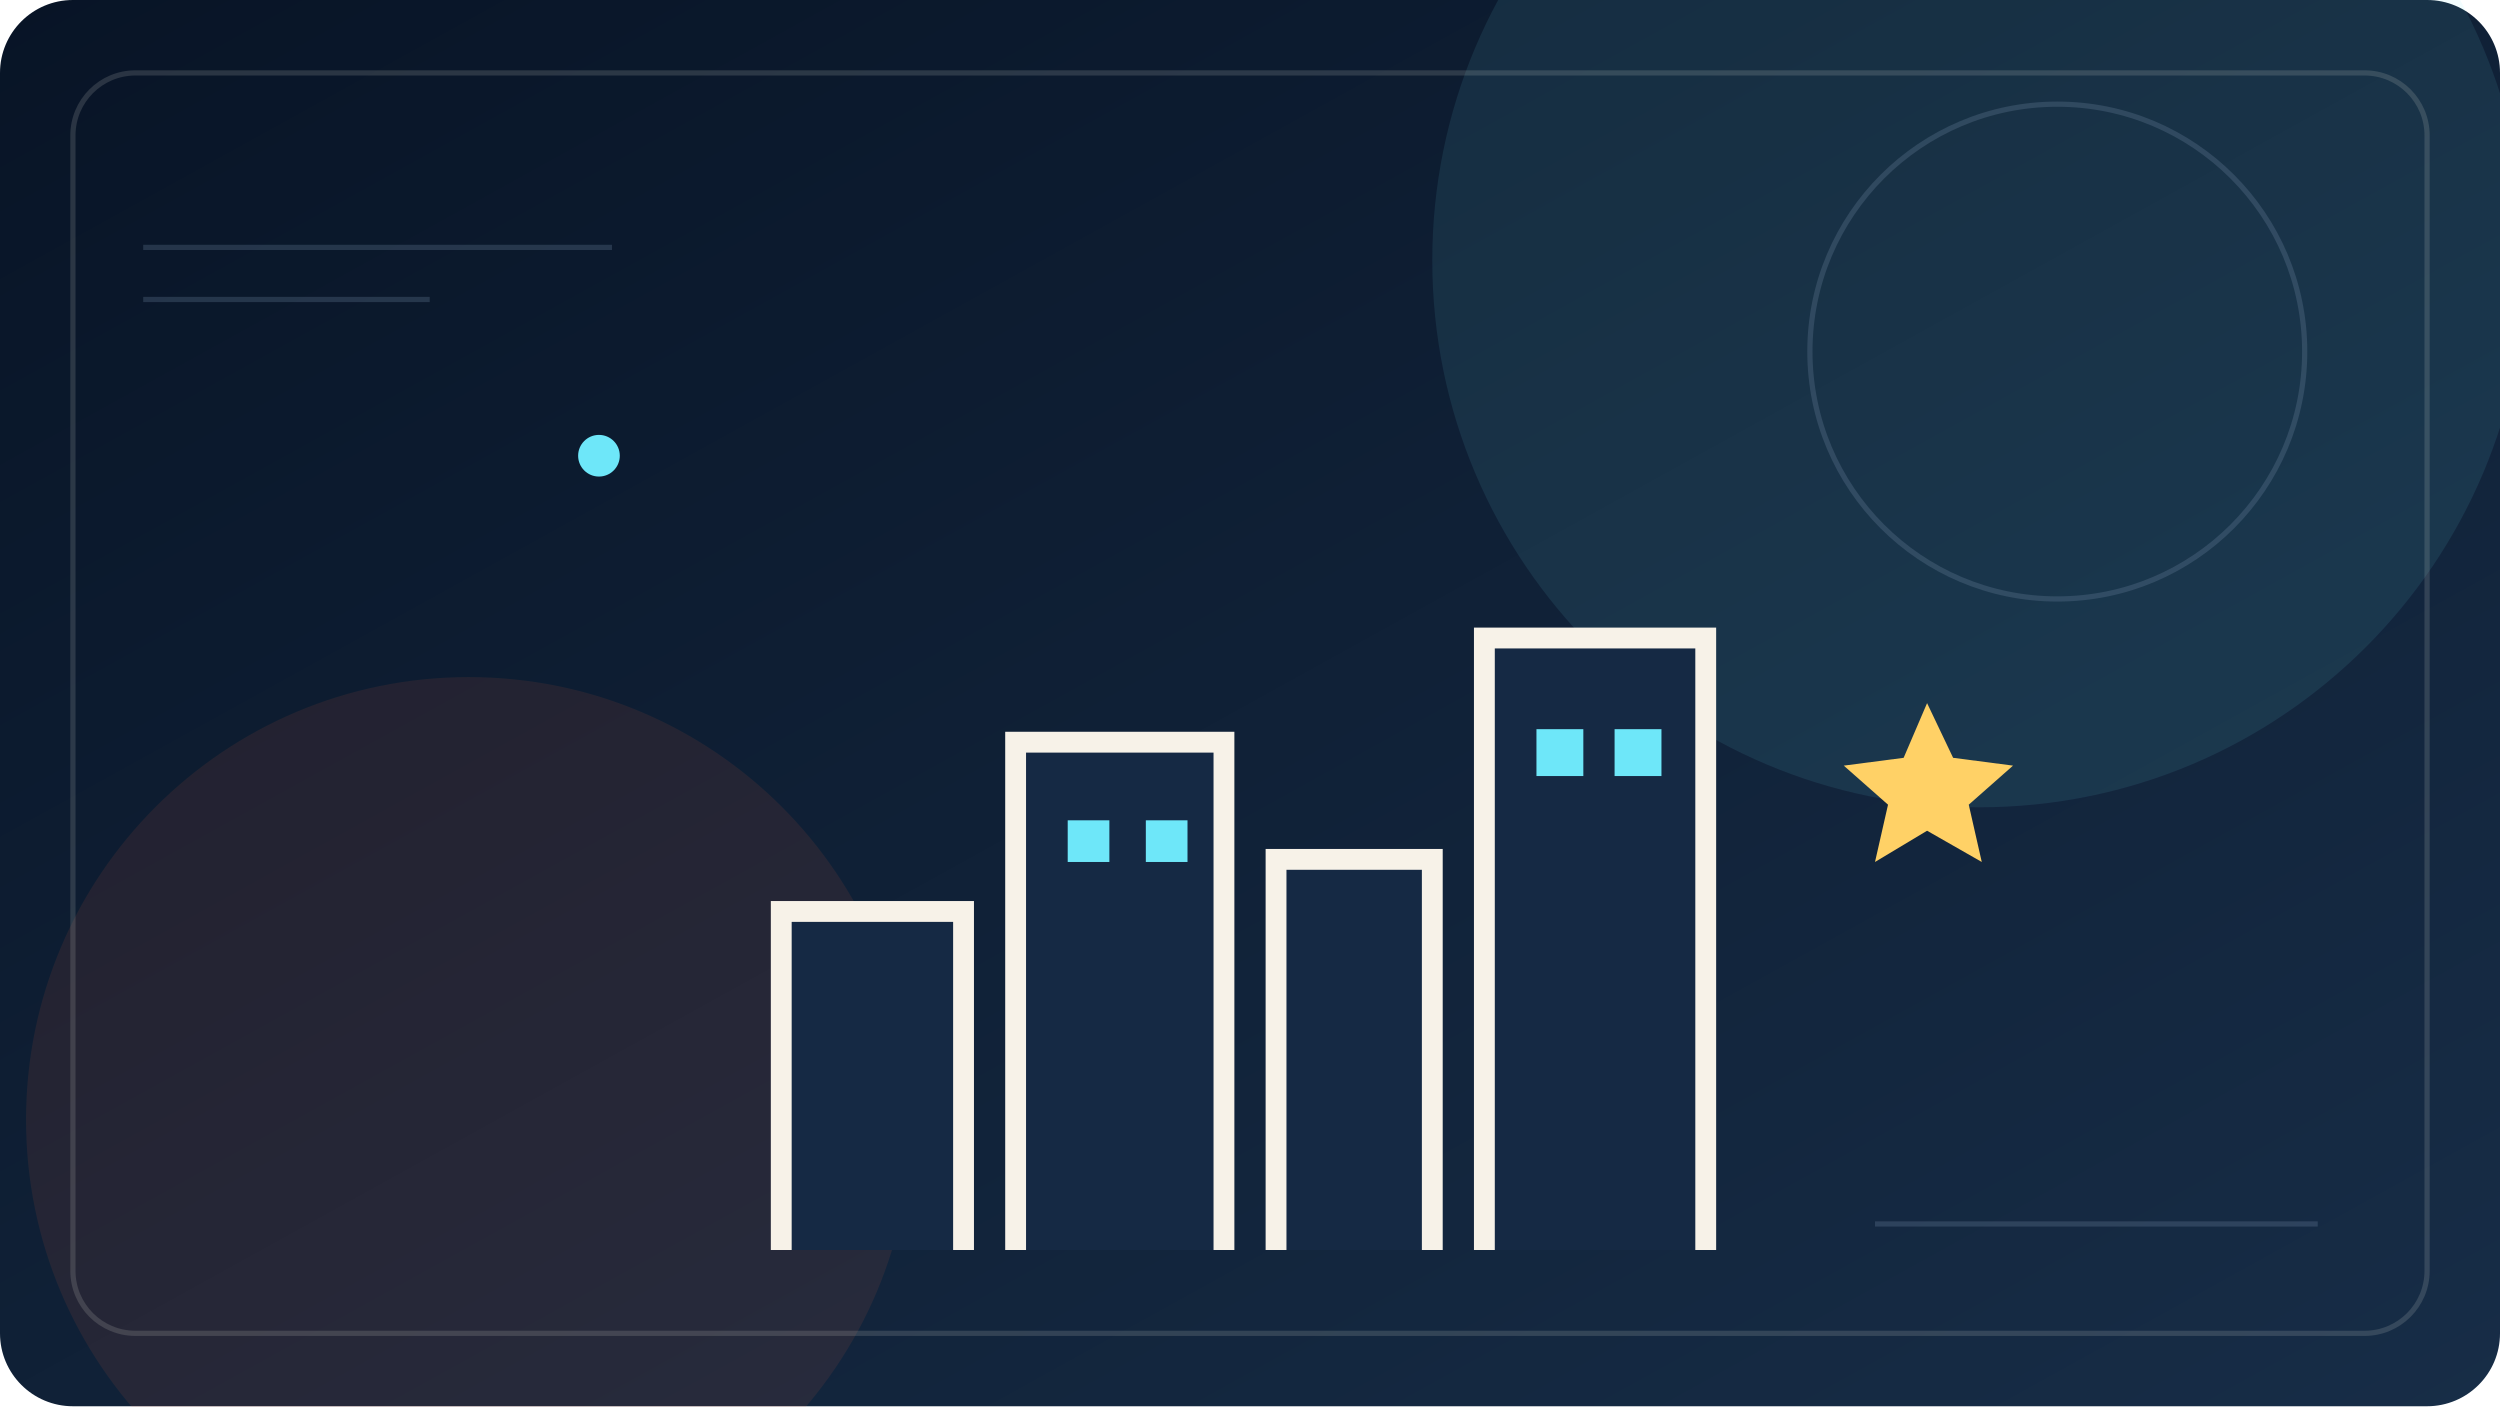
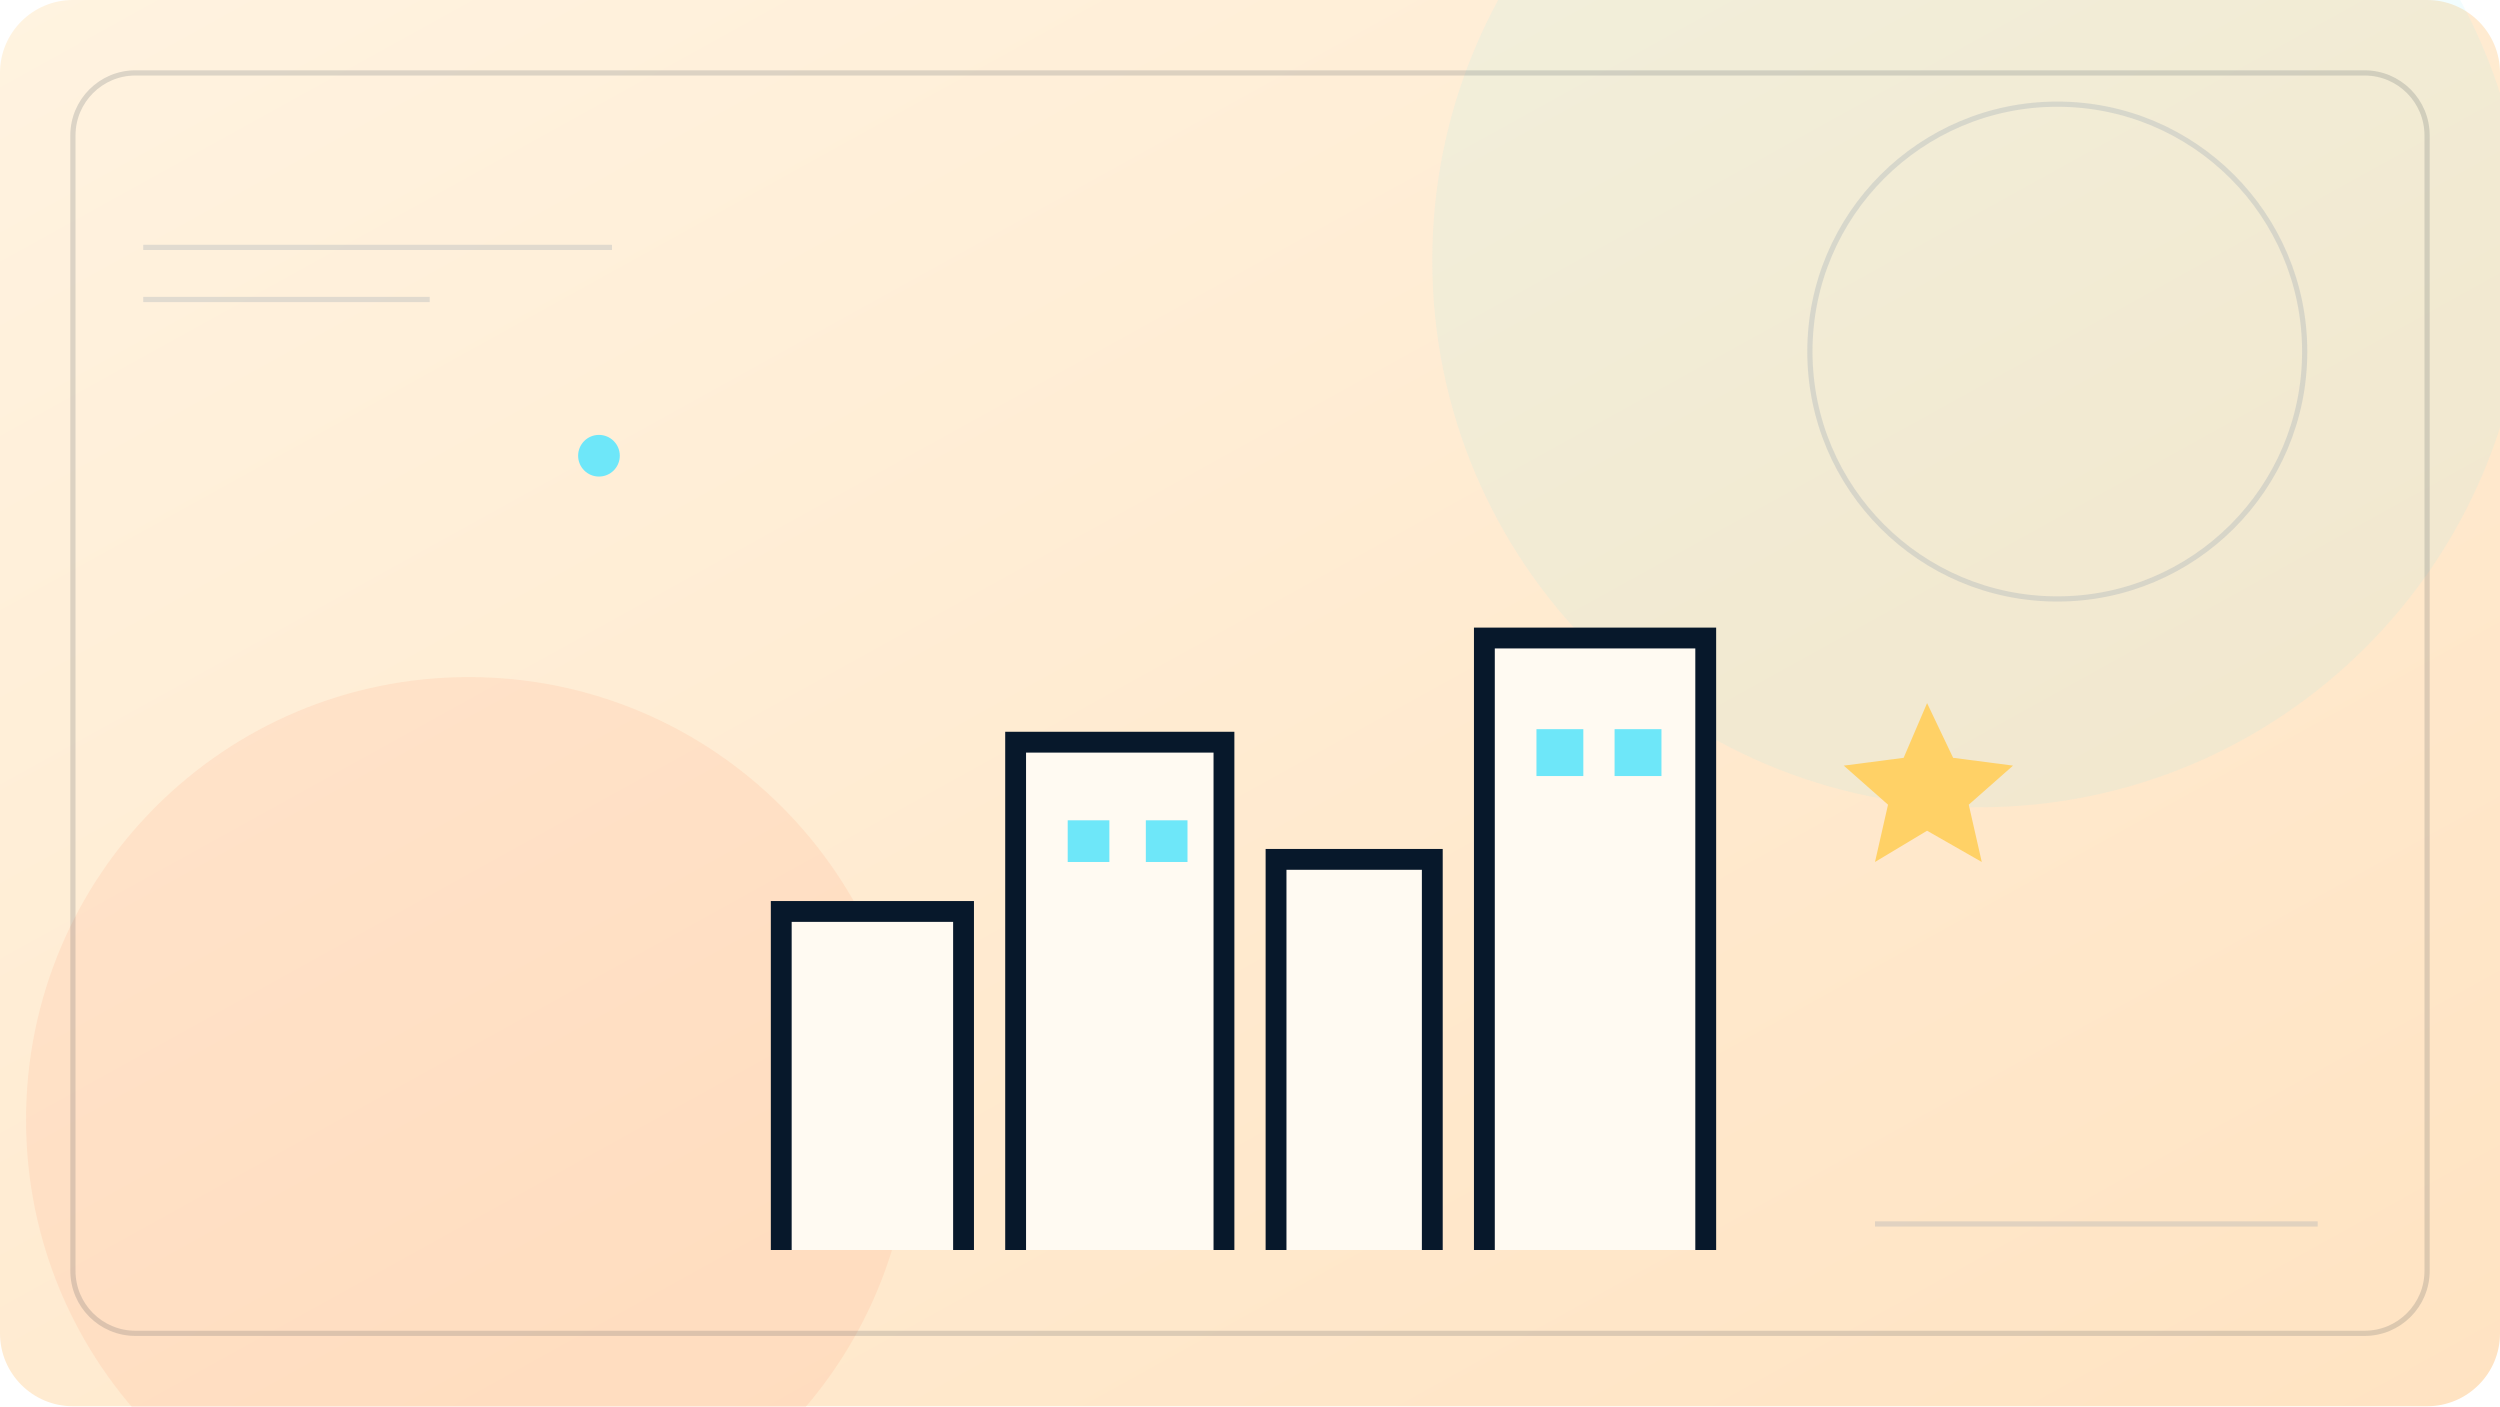
<svg xmlns="http://www.w3.org/2000/svg" width="1200" height="675" viewBox="0 0 960 540">
  <defs>
    <linearGradient id="bg" x2="1" y2="1">
-       <stop stop-color="#081426" />
-       <stop offset="1" stop-color="#172d47" />
+       <stop stop-color="#fff3e0" />
+       <stop offset="1" stop-color="#ffe3c2" />
    </linearGradient>
  </defs>
  <rect width="960" height="540" rx="28" fill="url(#bg)" />
  <circle cx="760" cy="100" r="210" fill="#6ee7f9" opacity=".09" />
  <circle cx="180" cy="430" r="170" fill="#ff6938" opacity=".09" />
-   <g fill="none" stroke="#7891ac" stroke-opacity=".25" stroke-width="2">
+   <g fill="none" stroke="#8a9bac" stroke-opacity=".25" stroke-width="2">
    <circle cx="790" cy="135" r="95" />
    <path d="M55 95h180M55 115h110M720 470h170" />
  </g>
-   <path d="M300 480V350h70v130M390 480V285h80v195M490 480V330h60v150M570 480V245h85v235" fill="#152944" stroke="#f7f2e8" stroke-width="8" />
+   <path d="M300 480V350h70v130M390 480V285h80v195M490 480V330h60v150M570 480V245h85v235" fill="#fffaf2" stroke="#07182b" stroke-width="8" />
  <g fill="#6ee7f9">
    <rect x="410" y="315" width="16" height="16" />
    <rect x="440" y="315" width="16" height="16" />
    <rect x="590" y="280" width="18" height="18" />
    <rect x="620" y="280" width="18" height="18" />
  </g>
  <path d="M740 270l10 21 23 3-17 15 5 22-21-12-20 12 5-22-17-15 23-3z" fill="#ffd166" />
  <circle cx="230" cy="175" r="8" fill="#6ee7f9" />
-   <rect x="28" y="28" width="904" height="484" rx="24" fill="none" stroke="#f7f2e8" stroke-opacity=".14" stroke-width="2" />
+   <rect x="28" y="28" width="904" height="484" rx="24" fill="none" stroke="#07182b" stroke-opacity=".14" stroke-width="2" />
</svg>
